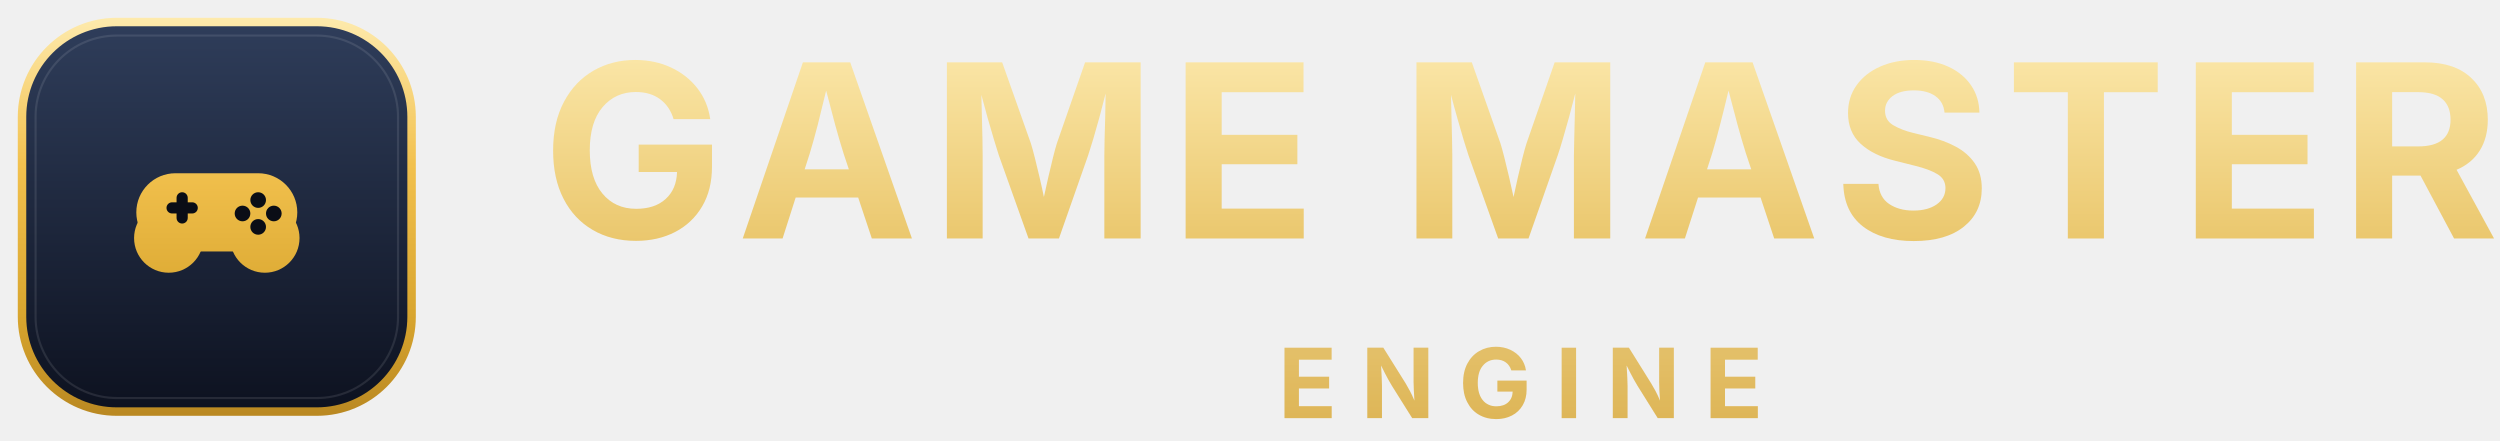
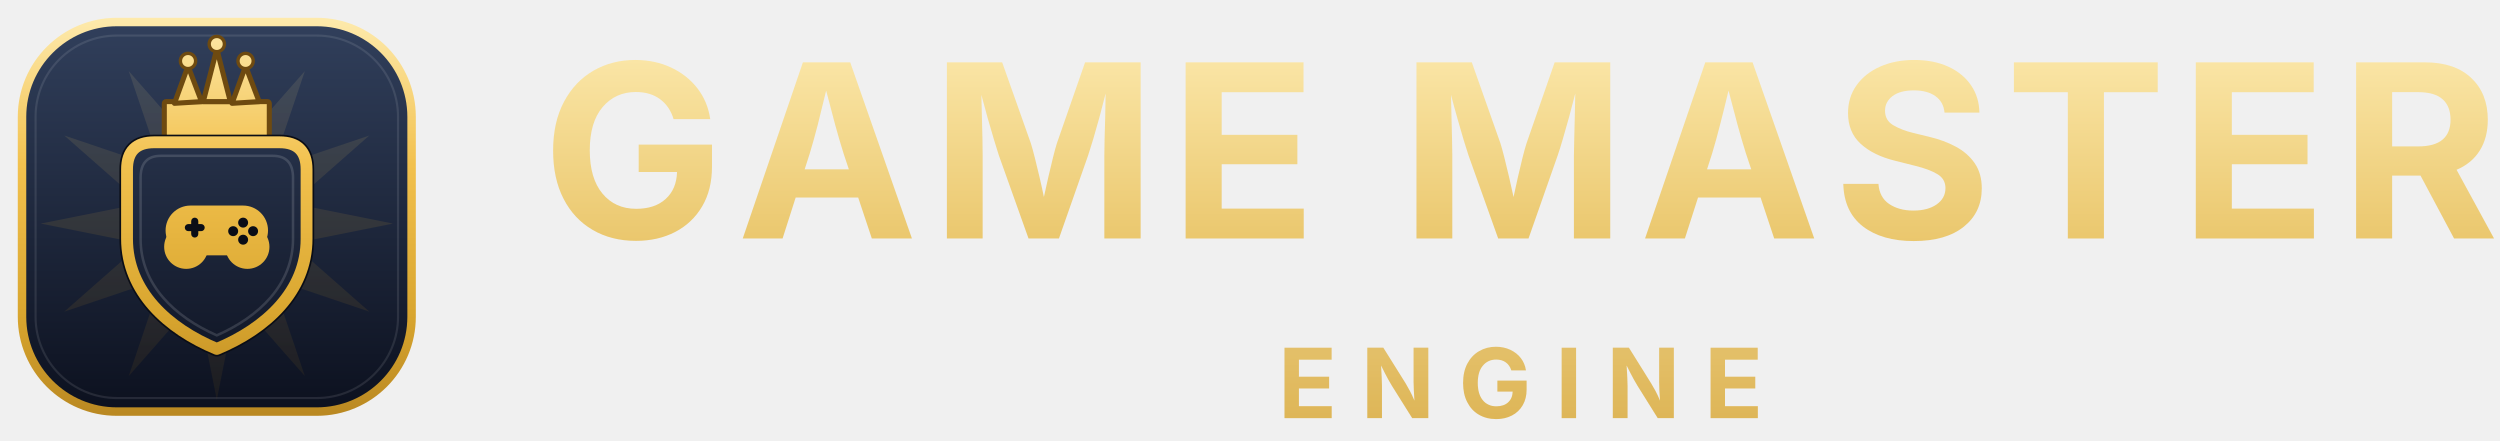
<svg xmlns="http://www.w3.org/2000/svg" width="369" height="65" viewBox="0 0 369 65">
  <defs>
    <linearGradient id="b" x1="0" x2="0" y1="0" y2="512" gradientUnits="userSpaceOnUse">
      <stop offset="0" stop-color="#ffefb8" />
      <stop offset=".38" stop-color="#f2c14e" />
      <stop offset=".72" stop-color="#d9a62f" />
      <stop offset="1" stop-color="#b4831f" />
    </linearGradient>
+     <linearGradient id="c" x1="0" x2="0" y1="0" y2="512" gradientUnits="userSpaceOnUse">
+       <stop offset="0" stop-color="#ffefb8" />
+       <stop offset=".55" stop-color="#d9a62f" />
+       <stop offset="1" stop-color="#7e5612" />
+     </linearGradient>
    <linearGradient id="a" x1="0" x2="0" y1="0" y2="512" gradientUnits="userSpaceOnUse">
-       <stop offset="0" stop-color="#31405e" />
-       <stop offset="1" stop-color="#0b0f1c" />
+       <stop offset="0" stop-color="#33425f" />
+       <stop offset="1" stop-color="#0a0e1b" />
    </linearGradient>
-     <linearGradient id="c" x1="0" x2="0" y1="0" y2="65" gradientUnits="userSpaceOnUse">
+     <linearGradient id="d" x1="0" x2="0" y1="0" y2="65" gradientUnits="userSpaceOnUse">
      <stop offset="0" stop-color="#ffefb8" />
      <stop offset="1" stop-color="#d9a62f" />
    </linearGradient>
  </defs>
  <g transform="scale(.125)">
    <rect width="460" height="460" x="26" y="26" fill="url(#a)" rx="112" />
    <rect width="460" height="460" x="26" y="26" fill="none" stroke="url(#b)" stroke-width="10" rx="112" />
    <rect width="428" height="428" x="42" y="42" fill="none" stroke="#fff" stroke-opacity=".1" stroke-width="2.5" rx="96" />
+     <path fill="url(#c)" d="M464.0 264.0 L344.9 287.8 L436.1 368.0 L321.1 329.1 L360.0 444.1 L279.8 352.9 L256.0 472.0 L232.2 352.9 L152.0 444.1 L190.9 329.1 L75.9 368.0 L167.1 287.8 L48.0 264.0 L167.1 240.2 L75.9 160.0 L190.9 198.9 L152.0 83.9 L232.2 175.1 L256.0 56.0 L279.8 175.1 L360.0 83.9 L321.1 198.9 L436.1 160.0 L344.9 240.2 Z" opacity=".11" />
+     <path fill="url(#b)" stroke="#6e4a10" stroke-linejoin="round" stroke-width="6" d="M196 120 Q194 120 194 123 L194 166 Q194 172 200 172 L312 172 Q318 172 318 166 L318 123 Q318 120 316 120 Z" />
+     <path fill="url(#b)" stroke="#6e4a10" stroke-linejoin="round" stroke-width="6" d="M206 122 L222 78 L238 120 Z" />
+     <path fill="url(#b)" stroke="#6e4a10" stroke-linejoin="round" stroke-width="6" d="M240 120 L256 58 L272 120 Z" />
+     <path fill="url(#b)" stroke="#6e4a10" stroke-linejoin="round" stroke-width="6" d="M274 122 L290 78 L306 120 Z" />
+     <circle cx="222" cy="72" r="9" fill="url(#b)" stroke="#6e4a10" stroke-width="4" />
+     <circle cx="256" cy="52" r="9" fill="url(#b)" stroke="#6e4a10" stroke-width="4" />
+     <circle cx="290" cy="72" r="9" fill="url(#b)" stroke="#6e4a10" stroke-width="4" />
+     <path fill="url(#a)" stroke="#0a0d16" stroke-linejoin="round" stroke-width="18" d="M150 200 Q150 168 182 168 L330 168 Q362 168 362 200 L362 282 C362 344 314 388 256 412 C198 388 150 344 150 282 Z" />
+     <path fill="url(#a)" stroke="url(#b)" stroke-linejoin="round" stroke-width="14" d="M150 200 Q150 168 182 168 L330 168 Q362 168 362 200 L362 282 C362 344 314 388 256 412 C198 388 150 344 150 282 Z" />
+     <path fill="none" stroke="#fff" stroke-opacity=".14" stroke-width="3" d="M166 210 Q166 184 190 184 L322 184 Q346 184 346 210 L346 282 C346 336 306 374 256 396 C206 374 166 336 166 282 Z" />
    <g fill="url(#b)">
-       <rect width="190.08" height="92.4" x="160.96" y="204.56" rx="46.2" />
-       <circle cx="199.24" cy="281.12" r="40.92" />
-       <circle cx="312.76" cy="281.12" r="40.92" />
+       <rect width="120.96" height="58.8" x="195.52" y="242.72" rx="29.4" />
+       <circle cx="219.88" cy="291.44" r="26.04" />
+       <circle cx="292.12" cy="291.44" r="26.04" />
    </g>
    <g fill="#0a0d16">
-       <rect width="36.96" height="13.2" x="196.6" y="238.88" rx="6.6" />
-       <rect width="13.2" height="36.96" x="208.48" y="227" rx="6.6" />
+       <rect width="23.52" height="8.4" x="218.2" y="264.56" rx="4.2" />
+       <rect width="8.4" height="23.52" x="225.76" y="257" rx="4.2" />
    </g>
    <g fill="#0a0d16">
-       <circle cx="323.32" cy="252.08" r="9.24" />
-       <circle cx="304.84" cy="236.24" r="9.24" />
-       <circle cx="286.36" cy="252.08" r="9.24" />
-       <circle cx="304.84" cy="267.92" r="9.24" />
+       <circle cx="298.84" cy="272.96" r="5.88" />
+       <circle cx="287.08" cy="262.88" r="5.88" />
+       <circle cx="275.32" cy="272.96" r="5.88" />
+       <circle cx="287.08" cy="283.04" r="5.88" />
    </g>
  </g>
-   <g fill="url(#c)">
+   <g fill="url(#d)">
    <path d="M93.87 35.55Q90.23 35.55 87.47 33.93Q84.71 32.32 83.18 29.34Q81.64 26.35 81.64 22.23Q81.64 18.03 83.24 15.03Q84.83 12.03 87.58 10.44Q90.33 8.85 93.75 8.85Q96.68 8.85 99.06 9.97Q101.43 11.08 102.95 13.05Q104.46 15.01 104.83 17.58H99.42Q98.86 15.71 97.43 14.64Q96.00 13.58 93.84 13.58Q90.84 13.58 88.94 15.81Q87.05 18.05 87.05 22.18Q87.05 26.32 88.92 28.57Q90.78 30.82 93.91 30.82Q96.68 30.82 98.27 29.35Q99.86 27.89 99.93 25.39H94.27V21.34H105.09V24.59Q105.09 28.01 103.64 30.46Q102.20 32.91 99.67 34.23Q97.14 35.55 93.87 35.55Z" />
    <path d="M109.63 35.20 118.51 9.20H125.49L134.60 35.20H128.68L126.67 29.16H117.44L115.51 35.20ZM118.77 24.99H125.29L124.51 22.65Q123.88 20.66 123.25 18.34Q122.63 16.02 121.94 13.37Q121.30 16.06 120.71 18.38Q120.11 20.70 119.52 22.65Z" />
    <path d="M139.76 35.20V9.20H147.92L152.15 21.14Q152.41 21.96 152.74 23.28Q153.07 24.61 153.43 26.13Q153.79 27.66 154.08 29.08Q154.38 27.68 154.73 26.15Q155.08 24.63 155.41 23.30Q155.74 21.97 156.00 21.14L160.16 9.20H168.36V35.20H163.00V22.93Q163.00 21.96 163.04 20.44Q163.09 18.92 163.13 17.17Q163.17 15.43 163.19 13.79Q162.76 15.53 162.28 17.30Q161.80 19.06 161.36 20.53Q160.92 22.01 160.61 22.93L156.30 35.20H151.81L147.43 22.93Q147.14 22.04 146.71 20.61Q146.28 19.18 145.79 17.46Q145.31 15.74 144.85 14.00Q144.89 15.57 144.93 17.27Q144.97 18.97 145.01 20.46Q145.04 21.96 145.04 22.93V35.20Z" />
    <path d="M175.00 35.20V9.20H192.40V13.61H180.32V19.90H191.49V24.24H180.32V30.79H192.43V35.20Z" />
    <path d="M209.07 35.20V9.20H217.24L221.46 21.14Q221.72 21.96 222.05 23.28Q222.38 24.61 222.74 26.13Q223.10 27.66 223.40 29.08Q223.69 27.68 224.04 26.15Q224.39 24.63 224.72 23.30Q225.05 21.97 225.32 21.14L229.47 9.20H237.67V35.20H232.31V22.93Q232.31 21.96 232.36 20.44Q232.40 18.92 232.44 17.17Q232.49 15.43 232.51 13.79Q232.07 15.53 231.59 17.30Q231.11 19.06 230.67 20.53Q230.24 22.01 229.92 22.93L225.61 35.20H221.13L216.75 22.93Q216.45 22.04 216.02 20.61Q215.60 19.18 215.11 17.46Q214.62 15.74 214.17 14.00Q214.20 15.57 214.24 17.27Q214.29 18.97 214.32 20.46Q214.36 21.96 214.36 22.93V35.20Z" />
    <path d="M242.81 35.20 251.70 9.20H258.68L267.78 35.20H261.87L259.86 29.16H250.63L248.69 35.20ZM251.96 24.99H258.48L257.70 22.65Q257.07 20.66 256.44 18.34Q255.81 16.02 255.13 13.37Q254.49 16.06 253.89 18.38Q253.30 20.70 252.71 22.65Z" />
    <path d="M282.47 35.58Q277.78 35.58 274.98 33.43Q272.18 31.27 272.07 27.14H277.26Q277.39 29.11 278.83 30.10Q280.27 31.08 282.42 31.08Q284.55 31.08 285.85 30.17Q287.15 29.25 287.15 27.77Q287.15 26.42 285.97 25.71Q284.79 24.99 282.66 24.47L279.80 23.75Q276.51 22.95 274.64 21.23Q272.77 19.51 272.77 16.69Q272.77 14.33 274.04 12.57Q275.30 10.81 277.51 9.83Q279.72 8.85 282.54 8.85Q285.42 8.85 287.57 9.84Q289.71 10.82 290.92 12.58Q292.12 14.33 292.16 16.62H287.01Q286.87 15.05 285.67 14.19Q284.48 13.34 282.49 13.34Q280.45 13.34 279.34 14.18Q278.23 15.03 278.23 16.34Q278.23 17.79 279.48 18.50Q280.73 19.22 282.39 19.62L284.74 20.19Q286.92 20.70 288.68 21.65Q290.45 22.60 291.48 24.11Q292.51 25.62 292.51 27.80Q292.51 31.34 289.86 33.46Q287.22 35.58 282.47 35.58Z" />
    <path d="M297.25 13.61V9.20H318.48V13.61H310.54V35.20H305.21V13.61Z" />
    <path d="M324.10 35.20V9.20H341.50V13.61H329.42V19.90H340.59V24.24H329.42V30.79H341.53V35.20Z" />
    <path d="M347.76 35.20V9.20H357.89Q362.33 9.20 364.76 11.51Q367.20 13.82 367.20 17.66Q367.20 20.33 366.01 22.23Q364.82 24.12 362.59 25.06L368.12 35.20H362.22L357.27 25.92H353.08V35.20ZM353.08 21.61H356.92Q361.70 21.61 361.70 17.66Q361.70 15.69 360.52 14.64Q359.34 13.60 356.90 13.60H353.08Z" />
    <path d="M189.59 61.72V51.32H196.55V53.09H191.72V55.60H196.18V57.34H191.72V59.95H196.56V61.72Z" opacity=".82" />
    <path d="M201.81 61.72V51.32H204.18L207.47 56.58Q207.77 57.09 208.10 57.70Q208.43 58.31 208.77 59.13Q208.72 58.36 208.68 57.59Q208.64 56.82 208.64 56.31V51.32H210.82V61.72H208.44L205.45 56.95Q205.16 56.48 204.92 56.04Q204.68 55.60 204.42 55.10Q204.17 54.60 203.85 53.95Q203.90 54.89 203.94 55.69Q203.98 56.48 203.98 56.94V61.72Z" opacity=".82" />
    <path d="M220.85 61.86Q219.39 61.86 218.28 61.21Q217.18 60.57 216.57 59.37Q215.95 58.18 215.95 56.53Q215.95 54.85 216.59 53.65Q217.23 52.45 218.33 51.82Q219.43 51.18 220.80 51.18Q221.97 51.18 222.92 51.63Q223.87 52.07 224.48 52.86Q225.08 53.64 225.23 54.67H223.07Q222.84 53.92 222.27 53.50Q221.70 53.07 220.83 53.07Q219.63 53.07 218.87 53.97Q218.12 54.86 218.12 56.51Q218.12 58.17 218.86 59.07Q219.61 59.97 220.86 59.97Q221.97 59.97 222.60 59.38Q223.24 58.80 223.27 57.80H221.01V56.18H225.33V57.48Q225.33 58.84 224.75 59.82Q224.17 60.81 223.16 61.33Q222.15 61.86 220.85 61.86Z" opacity=".82" />
    <path d="M232.63 51.32V61.72H230.50V51.32Z" opacity=".82" />
    <path d="M238.05 61.72V51.32H240.43L243.71 56.58Q244.02 57.09 244.35 57.70Q244.68 58.31 245.02 59.13Q244.96 58.36 244.92 57.59Q244.89 56.82 244.89 56.31V51.32H247.06V61.72H244.68L241.70 56.95Q241.41 56.48 241.17 56.04Q240.92 55.60 240.67 55.10Q240.41 54.60 240.09 53.95Q240.15 54.89 240.19 55.69Q240.23 56.48 240.23 56.94V61.72Z" opacity=".82" />
    <path d="M252.48 61.72V51.32H259.44V53.09H254.61V55.60H259.08V57.34H254.61V59.95H259.46V61.72Z" opacity=".82" />
  </g>
</svg>
